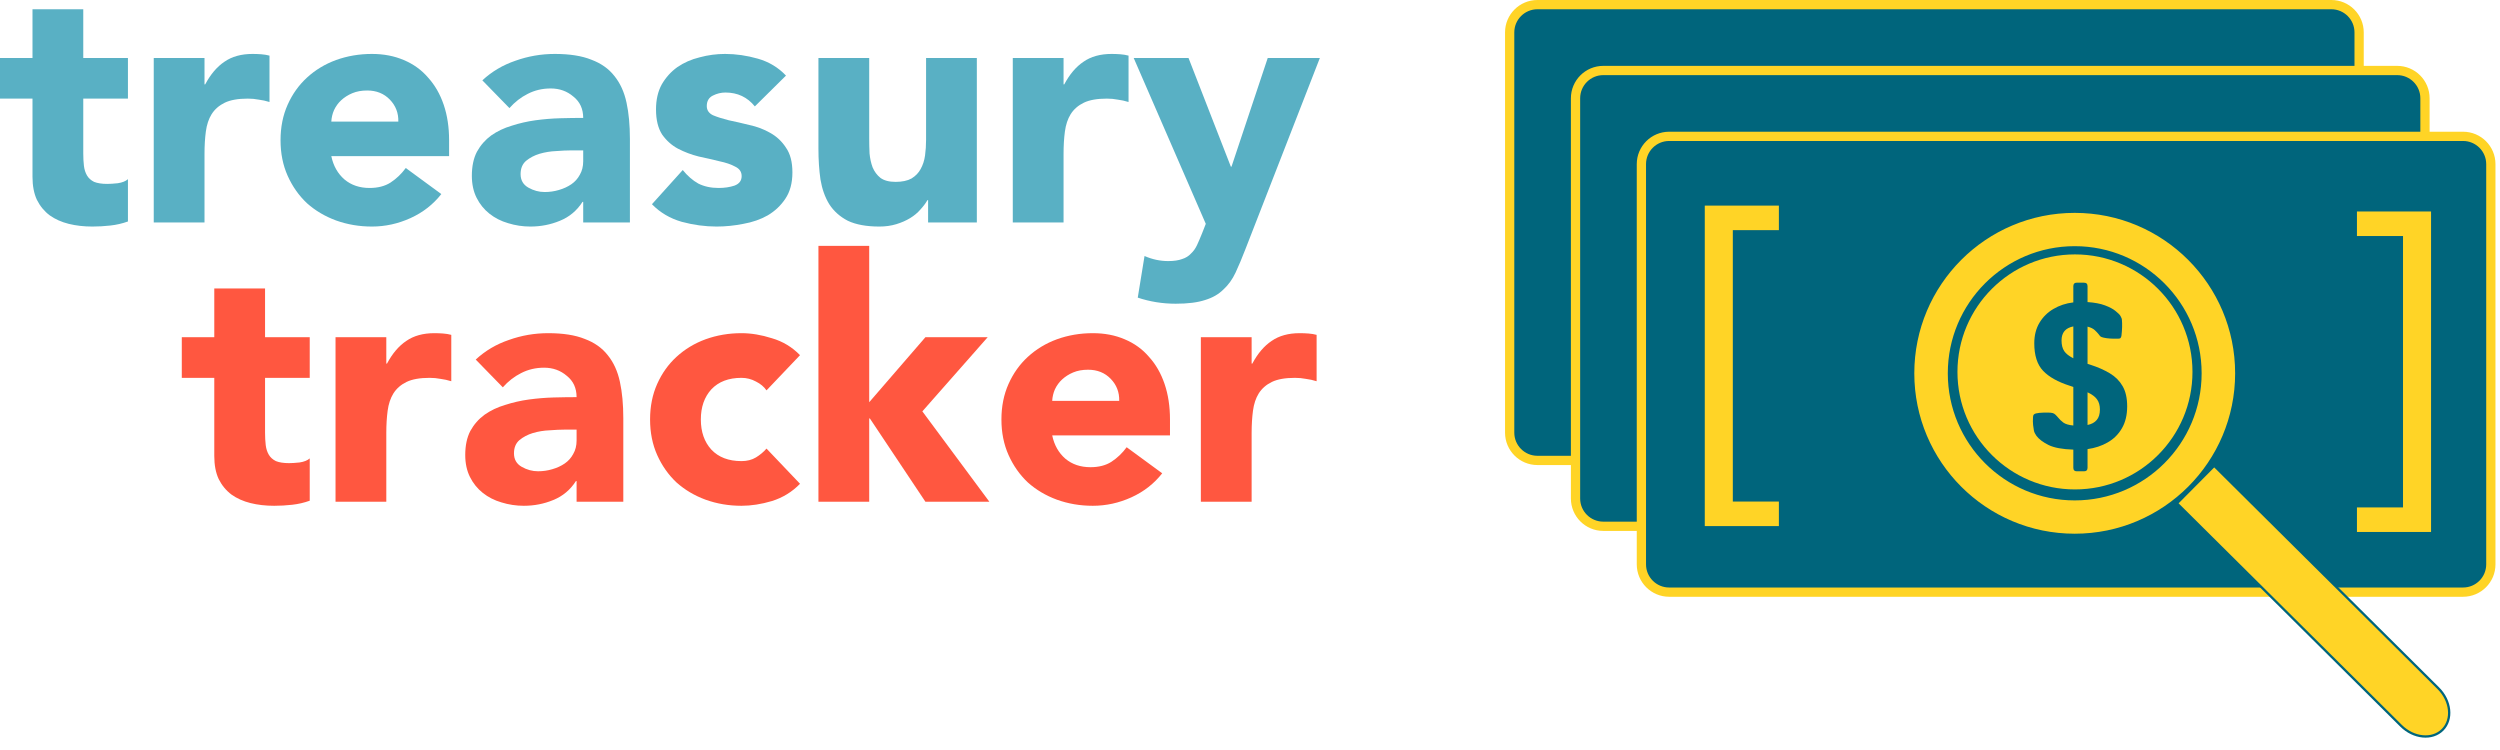
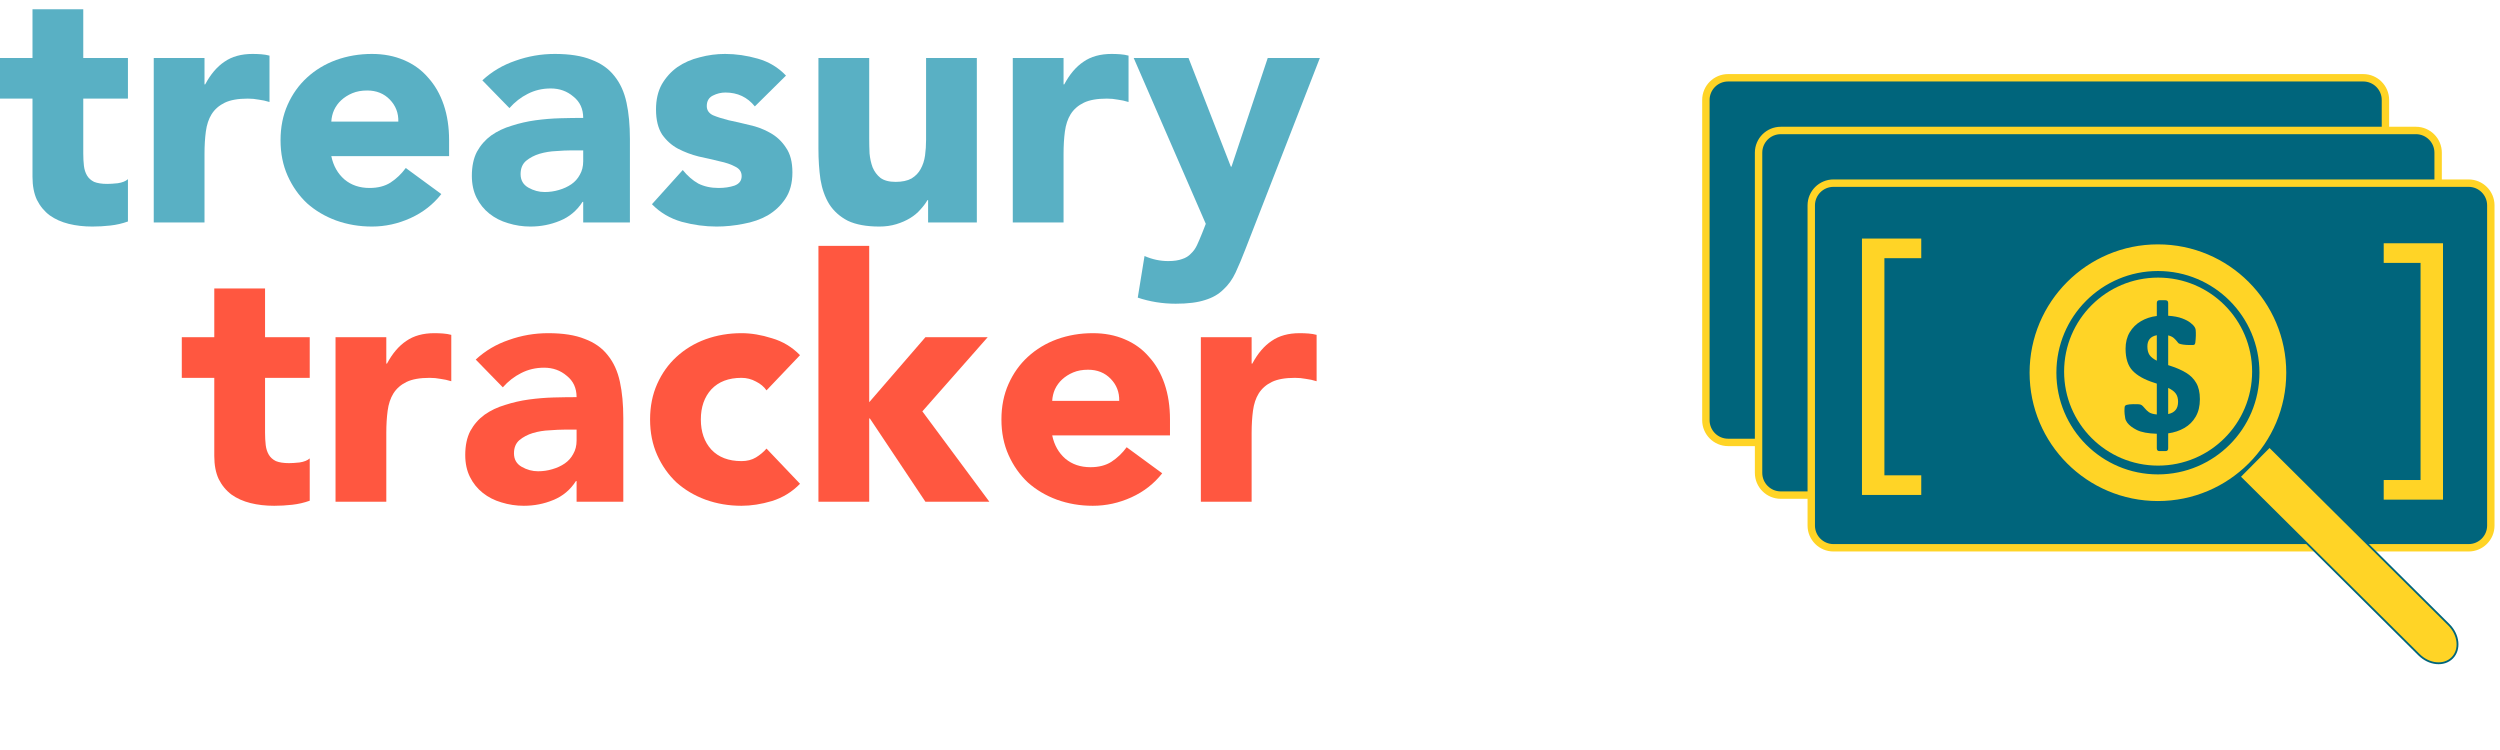
<svg xmlns="http://www.w3.org/2000/svg" width="540" height="162" viewBox="0 0 540 162" fill="none">
  <path d="M66.902 81.615H57.252V93.458C57.252 94.433 57.3 95.335 57.398 96.163C57.495 96.943 57.715 97.626 58.056 98.21C58.397 98.795 58.909 99.258 59.591 99.599C60.322 99.892 61.273 100.038 62.442 100.038C63.027 100.038 63.783 99.989 64.709 99.892C65.683 99.746 66.415 99.453 66.902 99.014V108.153C65.683 108.592 64.416 108.884 63.1 109.03C61.784 109.177 60.493 109.25 59.226 109.25C57.373 109.25 55.668 109.055 54.108 108.665C52.548 108.275 51.184 107.666 50.014 106.837C48.844 105.96 47.918 104.839 47.236 103.474C46.602 102.109 46.285 100.452 46.285 98.503V81.615H39.267V72.842H46.285V62.314H57.252V72.842H66.902V81.615Z" fill="#FF5740" />
  <path d="M72.475 72.842H83.441V78.544H83.587C84.757 76.351 86.146 74.718 87.754 73.646C89.363 72.525 91.385 71.965 93.822 71.965C94.456 71.965 95.09 71.989 95.723 72.038C96.357 72.086 96.942 72.184 97.478 72.33V82.346C96.698 82.102 95.918 81.932 95.138 81.834C94.407 81.688 93.627 81.615 92.799 81.615C90.703 81.615 89.046 81.907 87.828 82.492C86.609 83.077 85.659 83.906 84.976 84.978C84.343 86.001 83.928 87.244 83.733 88.706C83.538 90.168 83.441 91.777 83.441 93.531V108.372H72.475V72.842Z" fill="#FF5740" />
  <path d="M124.544 103.913H124.398C123.18 105.814 121.547 107.178 119.5 108.007C117.502 108.835 115.381 109.25 113.139 109.25C111.482 109.25 109.874 109.006 108.314 108.519C106.803 108.08 105.463 107.398 104.293 106.472C103.124 105.546 102.198 104.4 101.515 103.035C100.833 101.671 100.492 100.087 100.492 98.283C100.492 96.236 100.857 94.506 101.588 93.093C102.368 91.679 103.392 90.51 104.659 89.584C105.975 88.657 107.461 87.951 109.118 87.463C110.776 86.927 112.481 86.537 114.236 86.294C116.039 86.05 117.818 85.904 119.573 85.855C121.376 85.806 123.033 85.782 124.544 85.782C124.544 83.832 123.838 82.297 122.424 81.176C121.059 80.006 119.427 79.421 117.526 79.421C115.723 79.421 114.065 79.811 112.555 80.591C111.092 81.322 109.776 82.346 108.607 83.662L102.758 77.667C104.805 75.766 107.193 74.353 109.923 73.427C112.652 72.452 115.479 71.965 118.403 71.965C121.62 71.965 124.252 72.379 126.299 73.207C128.395 73.987 130.052 75.157 131.27 76.716C132.537 78.276 133.415 80.201 133.902 82.492C134.39 84.734 134.633 87.342 134.633 90.315V108.372H124.544V103.913ZM121.839 92.8C121.011 92.8 119.963 92.849 118.696 92.947C117.477 92.995 116.283 93.19 115.113 93.531C113.992 93.873 113.018 94.384 112.189 95.067C111.409 95.749 111.019 96.699 111.019 97.918C111.019 99.234 111.58 100.209 112.701 100.842C113.822 101.476 114.992 101.793 116.21 101.793C117.282 101.793 118.306 101.646 119.281 101.354C120.304 101.062 121.206 100.647 121.986 100.111C122.765 99.575 123.375 98.893 123.813 98.064C124.301 97.236 124.544 96.261 124.544 95.14V92.8H121.839Z" fill="#FF5740" />
  <path d="M165.566 84.32C165.03 83.54 164.274 82.906 163.3 82.419C162.325 81.883 161.277 81.615 160.156 81.615C157.378 81.615 155.209 82.443 153.649 84.1C152.138 85.758 151.383 87.927 151.383 90.607C151.383 93.288 152.138 95.457 153.649 97.114C155.209 98.771 157.378 99.599 160.156 99.599C161.374 99.599 162.422 99.331 163.3 98.795C164.177 98.259 164.932 97.626 165.566 96.894L172.804 104.498C171.098 106.252 169.075 107.495 166.736 108.226C164.445 108.909 162.252 109.25 160.156 109.25C157.427 109.25 154.843 108.811 152.407 107.934C150.018 107.056 147.923 105.814 146.119 104.205C144.365 102.548 142.976 100.574 141.952 98.283C140.929 95.993 140.417 93.434 140.417 90.607C140.417 87.78 140.929 85.222 141.952 82.931C142.976 80.64 144.365 78.691 146.119 77.082C147.923 75.425 150.018 74.158 152.407 73.281C154.843 72.403 157.427 71.965 160.156 71.965C162.252 71.965 164.445 72.33 166.736 73.061C169.075 73.743 171.098 74.962 172.804 76.716L165.566 84.32Z" fill="#FF5740" />
  <path d="M176.782 53.103H187.749V86.879L199.885 72.842H213.336L199.227 88.853L213.702 108.372H199.885L187.895 90.388H187.749V108.372H176.782V53.103Z" fill="#FF5740" />
  <path d="M251.036 102.231C249.281 104.473 247.063 106.203 244.383 107.422C241.702 108.64 238.924 109.25 236.049 109.25C233.319 109.25 230.736 108.811 228.299 107.934C225.911 107.056 223.815 105.814 222.012 104.205C220.257 102.548 218.868 100.574 217.845 98.283C216.821 95.993 216.309 93.434 216.309 90.607C216.309 87.78 216.821 85.222 217.845 82.931C218.868 80.64 220.257 78.691 222.012 77.082C223.815 75.425 225.911 74.158 228.299 73.281C230.736 72.403 233.319 71.965 236.049 71.965C238.583 71.965 240.874 72.403 242.921 73.281C245.016 74.158 246.771 75.425 248.184 77.082C249.647 78.691 250.768 80.64 251.547 82.931C252.327 85.222 252.717 87.78 252.717 90.607V94.043H227.276C227.714 96.139 228.665 97.82 230.127 99.088C231.589 100.306 233.392 100.915 235.537 100.915C237.34 100.915 238.851 100.525 240.069 99.746C241.337 98.917 242.433 97.869 243.359 96.602L251.036 102.231ZM241.751 86.586C241.8 84.734 241.19 83.15 239.923 81.834C238.656 80.518 237.023 79.86 235.025 79.86C233.807 79.86 232.734 80.055 231.808 80.445C230.882 80.835 230.078 81.347 229.396 81.98C228.762 82.565 228.25 83.272 227.86 84.1C227.519 84.88 227.324 85.709 227.276 86.586H241.751Z" fill="#FF5740" />
  <path d="M259.386 72.842H270.352V78.544H270.498C271.668 76.351 273.057 74.718 274.666 73.646C276.274 72.525 278.297 71.965 280.734 71.965C281.367 71.965 282.001 71.989 282.634 72.038C283.268 72.086 283.853 72.184 284.389 72.33V82.346C283.609 82.102 282.829 81.932 282.05 81.834C281.318 81.688 280.539 81.615 279.71 81.615C277.614 81.615 275.957 81.907 274.739 82.492C273.52 83.077 272.57 83.906 271.888 84.978C271.254 86.001 270.84 87.244 270.645 88.706C270.45 90.168 270.352 91.777 270.352 93.531V108.372H259.386V72.842Z" fill="#FF5740" />
  <path d="M27.635 21.301H17.985V33.144C17.985 34.119 18.033 35.02 18.131 35.849C18.228 36.629 18.448 37.311 18.789 37.896C19.13 38.481 19.642 38.944 20.324 39.285C21.055 39.578 22.006 39.724 23.175 39.724C23.76 39.724 24.516 39.675 25.442 39.578C26.416 39.431 27.148 39.139 27.635 38.7V47.839C26.416 48.278 25.149 48.57 23.833 48.716C22.517 48.862 21.226 48.935 19.959 48.935C18.107 48.935 16.401 48.74 14.841 48.351C13.281 47.961 11.917 47.351 10.747 46.523C9.577 45.646 8.651 44.525 7.969 43.16C7.335 41.795 7.018 40.138 7.018 38.188V21.301H0V12.528H7.018V2H17.985V12.528H27.635V21.301Z" fill="#59B0C4" />
  <path d="M33.208 12.528H44.174V18.23H44.32C45.49 16.037 46.879 14.404 48.487 13.332C50.096 12.211 52.118 11.65 54.555 11.65C55.189 11.65 55.822 11.675 56.456 11.723C57.09 11.772 57.675 11.87 58.211 12.016V22.032C57.431 21.788 56.651 21.617 55.871 21.52C55.14 21.374 54.36 21.301 53.532 21.301C51.436 21.301 49.779 21.593 48.56 22.178C47.342 22.763 46.392 23.591 45.709 24.663C45.076 25.687 44.661 26.93 44.466 28.392C44.271 29.854 44.174 31.463 44.174 33.217V48.058H33.208V12.528Z" fill="#59B0C4" />
  <path d="M95.324 41.917C93.569 44.159 91.352 45.889 88.671 47.108C85.99 48.326 83.212 48.935 80.337 48.935C77.607 48.935 75.024 48.497 72.587 47.62C70.199 46.742 68.103 45.499 66.3 43.891C64.545 42.234 63.156 40.26 62.133 37.969C61.109 35.678 60.597 33.12 60.597 30.293C60.597 27.466 61.109 24.907 62.133 22.616C63.156 20.326 64.545 18.376 66.3 16.768C68.103 15.111 70.199 13.844 72.587 12.966C75.024 12.089 77.607 11.65 80.337 11.65C82.871 11.65 85.162 12.089 87.209 12.966C89.305 13.844 91.059 15.111 92.473 16.768C93.935 18.376 95.056 20.326 95.836 22.616C96.615 24.907 97.005 27.466 97.005 30.293V33.729H71.564C72.002 35.825 72.953 37.506 74.415 38.773C75.877 39.992 77.68 40.601 79.825 40.601C81.628 40.601 83.139 40.211 84.358 39.431C85.625 38.603 86.722 37.555 87.647 36.288L95.324 41.917ZM86.039 26.272C86.088 24.42 85.479 22.836 84.212 21.52C82.944 20.204 81.311 19.546 79.313 19.546C78.095 19.546 77.022 19.741 76.097 20.131C75.17 20.521 74.366 21.032 73.684 21.666C73.05 22.251 72.538 22.958 72.149 23.786C71.807 24.566 71.612 25.395 71.564 26.272H86.039Z" fill="#59B0C4" />
  <path d="M125.972 43.599H125.826C124.608 45.499 122.975 46.864 120.928 47.693C118.929 48.521 116.809 48.935 114.567 48.935C112.91 48.935 111.302 48.692 109.742 48.204C108.231 47.766 106.891 47.083 105.721 46.157C104.552 45.231 103.625 44.086 102.943 42.721C102.261 41.357 101.92 39.773 101.92 37.969C101.92 35.922 102.285 34.192 103.016 32.779C103.796 31.365 104.82 30.195 106.087 29.269C107.403 28.343 108.889 27.637 110.546 27.149C112.204 26.613 113.909 26.223 115.664 25.98C117.467 25.736 119.246 25.59 121.001 25.541C122.804 25.492 124.461 25.468 125.972 25.468C125.972 23.518 125.265 21.983 123.852 20.862C122.487 19.692 120.855 19.107 118.954 19.107C117.15 19.107 115.493 19.497 113.982 20.277C112.52 21.008 111.204 22.032 110.035 23.348L104.186 17.353C106.233 15.452 108.621 14.039 111.351 13.112C114.08 12.138 116.907 11.65 119.831 11.65C123.048 11.65 125.68 12.065 127.727 12.893C129.823 13.673 131.48 14.843 132.698 16.402C133.965 17.962 134.843 19.887 135.33 22.178C135.817 24.42 136.061 27.027 136.061 30V48.058H125.972V43.599ZM123.267 32.486C122.439 32.486 121.391 32.535 120.124 32.632C118.905 32.681 117.711 32.876 116.541 33.217C115.42 33.558 114.445 34.07 113.617 34.752C112.837 35.435 112.447 36.385 112.447 37.604C112.447 38.92 113.008 39.894 114.129 40.528C115.25 41.162 116.419 41.478 117.638 41.478C118.71 41.478 119.734 41.332 120.708 41.04C121.732 40.747 122.634 40.333 123.413 39.797C124.193 39.261 124.802 38.578 125.241 37.75C125.729 36.921 125.972 35.947 125.972 34.826V32.486H123.267Z" fill="#59B0C4" />
  <path d="M163.046 22.982C161.438 20.984 159.318 19.985 156.686 19.985C155.76 19.985 154.858 20.204 153.981 20.643C153.103 21.081 152.665 21.837 152.665 22.909C152.665 23.786 153.103 24.444 153.981 24.883C154.907 25.273 156.052 25.638 157.417 25.98C158.83 26.272 160.317 26.613 161.876 27.003C163.485 27.344 164.971 27.905 166.336 28.684C167.749 29.464 168.895 30.537 169.772 31.901C170.698 33.217 171.161 34.996 171.161 37.238C171.161 39.529 170.649 41.43 169.626 42.941C168.651 44.403 167.384 45.597 165.824 46.523C164.265 47.4 162.51 48.009 160.56 48.351C158.611 48.74 156.686 48.935 154.785 48.935C152.299 48.935 149.789 48.594 147.255 47.912C144.72 47.181 142.576 45.914 140.821 44.11L147.474 36.726C148.498 37.994 149.619 38.968 150.837 39.651C152.104 40.284 153.566 40.601 155.223 40.601C156.491 40.601 157.636 40.431 158.66 40.089C159.683 39.699 160.195 39.017 160.195 38.042C160.195 37.116 159.732 36.434 158.806 35.995C157.928 35.508 156.783 35.118 155.37 34.826C154.005 34.484 152.518 34.143 150.91 33.802C149.35 33.412 147.864 32.852 146.451 32.121C145.086 31.39 143.94 30.366 143.014 29.05C142.137 27.685 141.698 25.882 141.698 23.64C141.698 21.544 142.113 19.741 142.941 18.23C143.819 16.719 144.94 15.476 146.304 14.502C147.718 13.527 149.326 12.82 151.129 12.381C152.933 11.894 154.76 11.65 156.613 11.65C158.952 11.65 161.316 11.992 163.704 12.674C166.092 13.356 168.115 14.575 169.772 16.329L163.046 22.982Z" fill="#59B0C4" />
  <path d="M210.997 48.058H200.469V43.233H200.323C199.933 43.915 199.422 44.598 198.788 45.28C198.203 45.962 197.472 46.572 196.595 47.108C195.717 47.644 194.718 48.083 193.597 48.424C192.476 48.765 191.258 48.935 189.942 48.935C187.164 48.935 184.897 48.521 183.143 47.693C181.437 46.815 180.097 45.621 179.122 44.11C178.196 42.599 177.562 40.82 177.221 38.773C176.929 36.726 176.782 34.509 176.782 32.121V12.528H187.749V29.927C187.749 30.951 187.773 32.023 187.822 33.144C187.919 34.216 188.139 35.215 188.48 36.142C188.87 37.068 189.43 37.823 190.161 38.408C190.941 38.993 192.038 39.285 193.451 39.285C194.864 39.285 196.01 39.041 196.887 38.554C197.764 38.018 198.422 37.336 198.861 36.507C199.348 35.63 199.665 34.655 199.811 33.583C199.958 32.511 200.031 31.39 200.031 30.22V12.528H210.997V48.058Z" fill="#59B0C4" />
  <path d="M218.762 12.528H229.729V18.23H229.875C231.045 16.037 232.434 14.404 234.042 13.332C235.65 12.211 237.673 11.65 240.11 11.65C240.744 11.65 241.377 11.675 242.011 11.723C242.644 11.772 243.229 11.87 243.765 12.016V22.032C242.986 21.788 242.206 21.617 241.426 21.52C240.695 21.374 239.915 21.301 239.087 21.301C236.991 21.301 235.334 21.593 234.115 22.178C232.897 22.763 231.946 23.591 231.264 24.663C230.63 25.687 230.216 26.93 230.021 28.392C229.826 29.854 229.729 31.463 229.729 33.217V48.058H218.762V12.528Z" fill="#59B0C4" />
  <path d="M269.004 53.834C268.273 55.734 267.567 57.416 266.884 58.878C266.202 60.34 265.325 61.559 264.252 62.534C263.229 63.557 261.913 64.312 260.304 64.8C258.696 65.336 256.576 65.604 253.944 65.604C251.117 65.604 248.388 65.165 245.756 64.288L247.218 55.296C248.875 56.027 250.581 56.392 252.336 56.392C253.554 56.392 254.553 56.246 255.333 55.954C256.113 55.71 256.747 55.32 257.234 54.784C257.77 54.297 258.209 53.688 258.55 52.956C258.891 52.225 259.257 51.372 259.646 50.398L260.451 48.351L244.879 12.528H256.722L265.861 35.995H266.007L273.829 12.528H285.088L269.004 53.834Z" fill="#59B0C4" />
-   <rect x="326.088" y="1" width="183.481" height="98.451" rx="6" fill="#00657C" stroke="#FFD426" stroke-width="2" />
-   <rect x="340.314" y="15.227" width="183.481" height="98.451" rx="6" fill="#00657C" stroke="#FFD426" stroke-width="2" />
-   <rect x="354.54" y="29.451" width="183.481" height="98.451" rx="6" fill="#00657C" stroke="#FFD426" stroke-width="2" />
-   <path d="M526.671 148.659C529.406 151.375 529.823 155.392 527.601 157.63C525.379 159.868 521.359 159.481 518.624 156.765L470.222 108.716L478.269 100.61L526.671 148.659Z" fill="#FFD426" stroke="#00657C" stroke-width="0.5" />
-   <path d="M475.303 80.631C475.303 65.581 463.117 53.423 448.139 53.423C433.16 53.423 420.975 65.581 420.975 80.631C420.975 95.68 433.16 107.838 448.139 107.838C463.117 107.838 475.303 95.68 475.303 80.631ZM483.039 80.631C483.039 99.882 467.437 115.531 448.139 115.531C428.841 115.531 413.239 99.882 413.239 80.631C413.239 61.379 428.841 45.73 448.139 45.73C467.437 45.731 483.039 61.379 483.039 80.631Z" fill="#FFD426" stroke="#00657C" stroke-width="0.5" />
-   <circle cx="448.192" cy="80.335" r="25.382" fill="#FFD426" />
-   <path d="M448.553 101.795C448.077 101.795 447.838 101.543 447.838 101.038V97.118C445.468 97.044 443.681 96.71 442.475 96.116C441.269 95.508 440.399 94.847 439.866 94.134C439.74 93.941 439.628 93.756 439.53 93.578C439.432 93.399 439.362 93.199 439.32 92.976C439.264 92.679 439.207 92.293 439.151 91.818C439.095 91.328 439.088 90.764 439.13 90.126C439.144 89.858 439.193 89.673 439.278 89.569C439.376 89.45 439.537 89.361 439.761 89.302C440.168 89.198 440.729 89.138 441.444 89.123C442.173 89.109 442.678 89.116 442.958 89.146C443.281 89.175 443.533 89.25 443.716 89.368C443.898 89.472 444.143 89.71 444.452 90.081C444.83 90.556 445.244 90.957 445.693 91.284C446.155 91.61 446.871 91.818 447.838 91.907V83.578C447.614 83.504 447.368 83.422 447.102 83.333C444.494 82.502 442.559 81.418 441.297 80.082C440.035 78.745 439.404 76.771 439.404 74.158C439.404 72.45 439.775 70.973 440.519 69.726C441.262 68.479 442.264 67.484 443.526 66.742C444.802 65.984 446.24 65.509 447.838 65.316V61.82C447.838 61.315 448.077 61.062 448.553 61.062H450.152C450.657 61.062 450.909 61.315 450.909 61.82V65.249C452.437 65.353 453.692 65.591 454.674 65.962C455.67 66.333 456.434 66.742 456.967 67.187C457.514 67.618 457.871 67.981 458.039 68.278C458.152 68.471 458.222 68.62 458.25 68.724C458.292 68.813 458.32 68.939 458.334 69.102C458.376 69.562 458.39 70.075 458.376 70.639C458.362 71.203 458.313 71.841 458.229 72.554C458.187 72.792 458.11 72.955 457.997 73.044C457.899 73.118 457.745 73.155 457.535 73.155C456.174 73.185 455.123 73.111 454.38 72.933C454.085 72.859 453.875 72.784 453.749 72.71C453.636 72.621 453.482 72.443 453.286 72.175C453.09 71.923 452.816 71.634 452.466 71.307C452.115 70.98 451.596 70.728 450.909 70.55V78.589C451.105 78.649 451.316 78.716 451.54 78.79C453.153 79.309 454.548 79.926 455.726 80.638C456.918 81.351 457.836 82.272 458.481 83.4C459.14 84.528 459.47 85.983 459.47 87.765C459.47 89.636 459.091 91.217 458.334 92.508C457.591 93.8 456.567 94.817 455.263 95.56C453.973 96.302 452.522 96.784 450.909 97.007V101.038C450.909 101.543 450.671 101.795 450.194 101.795H448.553ZM445.293 73.534C445.293 74.484 445.482 75.249 445.861 75.828C446.254 76.407 446.913 76.927 447.838 77.387V70.505C446.141 70.832 445.293 71.841 445.293 73.534ZM453.58 88.455C453.58 87.55 453.37 86.815 452.949 86.251C452.543 85.686 451.863 85.181 450.909 84.736V91.796C451.778 91.618 452.437 91.261 452.886 90.727C453.349 90.192 453.58 89.435 453.58 88.455Z" fill="#00657C" />
-   <path d="M525.109 45.681V114.904H509.101V109.604H519.052V50.981H509.101V45.681H525.109Z" fill="#FFD426" />
-   <path d="M368.231 44.411V113.635H384.239V108.335H374.288V49.711H384.239V44.411H368.231Z" fill="#FFD426" />
+   <g transform="translate(538 80) scale(0.8) translate(-538 -80)">
+     <rect x="326.088" y="1" width="183.481" height="98.451" rx="6" fill="#00657C" stroke="#FFD426" stroke-width="2" />
+     <rect x="340.314" y="15.227" width="183.481" height="98.451" rx="6" fill="#00657C" stroke="#FFD426" stroke-width="2" />
+     <rect x="354.54" y="29.451" width="183.481" height="98.451" rx="6" fill="#00657C" stroke="#FFD426" stroke-width="2" />
+     <path d="M526.671 148.659C529.406 151.375 529.823 155.392 527.601 157.63C525.379 159.868 521.359 159.481 518.624 156.765L470.222 108.716L478.269 100.61L526.671 148.659Z" fill="#FFD426" stroke="#00657C" stroke-width="0.5" />
+     <path d="M475.303 80.631C475.303 65.581 463.117 53.423 448.139 53.423C433.16 53.423 420.975 65.581 420.975 80.631C420.975 95.68 433.16 107.838 448.139 107.838C463.117 107.838 475.303 95.68 475.303 80.631ZM483.039 80.631C483.039 99.882 467.437 115.531 448.139 115.531C428.841 115.531 413.239 99.882 413.239 80.631C413.239 61.379 428.841 45.73 448.139 45.73C467.437 45.731 483.039 61.379 483.039 80.631Z" fill="#FFD426" stroke="#00657C" stroke-width="0.5" />
+     <circle cx="448.192" cy="80.335" r="25.382" fill="#FFD426" />
+     <path d="M448.553 101.795C448.077 101.795 447.838 101.543 447.838 101.038V97.118C445.468 97.044 443.681 96.71 442.475 96.116C441.269 95.508 440.399 94.847 439.866 94.134C439.74 93.941 439.628 93.756 439.53 93.578C439.432 93.399 439.362 93.199 439.32 92.976C439.264 92.679 439.207 92.293 439.151 91.818C439.095 91.328 439.088 90.764 439.13 90.126C439.144 89.858 439.193 89.673 439.278 89.569C439.376 89.45 439.537 89.361 439.761 89.302C440.168 89.198 440.729 89.138 441.444 89.123C442.173 89.109 442.678 89.116 442.958 89.146C443.281 89.175 443.533 89.25 443.716 89.368C443.898 89.472 444.143 89.71 444.452 90.081C444.83 90.556 445.244 90.957 445.693 91.284C446.155 91.61 446.871 91.818 447.838 91.907V83.578C447.614 83.504 447.368 83.422 447.102 83.333C444.494 82.502 442.559 81.418 441.297 80.082C440.035 78.745 439.404 76.771 439.404 74.158C439.404 72.45 439.775 70.973 440.519 69.726C441.262 68.479 442.264 67.484 443.526 66.742C444.802 65.984 446.24 65.509 447.838 65.316V61.82C447.838 61.315 448.077 61.062 448.553 61.062H450.152C450.657 61.062 450.909 61.315 450.909 61.82V65.249C452.437 65.353 453.692 65.591 454.674 65.962C455.67 66.333 456.434 66.742 456.967 67.187C457.514 67.618 457.871 67.981 458.039 68.278C458.152 68.471 458.222 68.62 458.25 68.724C458.292 68.813 458.32 68.939 458.334 69.102C458.376 69.562 458.39 70.075 458.376 70.639C458.362 71.203 458.313 71.841 458.229 72.554C458.187 72.792 458.11 72.955 457.997 73.044C457.899 73.118 457.745 73.155 457.535 73.155C456.174 73.185 455.123 73.111 454.38 72.933C454.085 72.859 453.875 72.784 453.749 72.71C453.636 72.621 453.482 72.443 453.286 72.175C453.09 71.923 452.816 71.634 452.466 71.307C452.115 70.98 451.596 70.728 450.909 70.55V78.589C451.105 78.649 451.316 78.716 451.54 78.79C453.153 79.309 454.548 79.926 455.726 80.638C456.918 81.351 457.836 82.272 458.481 83.4C459.14 84.528 459.47 85.983 459.47 87.765C459.47 89.636 459.091 91.217 458.334 92.508C457.591 93.8 456.567 94.817 455.263 95.56C453.973 96.302 452.522 96.784 450.909 97.007V101.038C450.909 101.543 450.671 101.795 450.194 101.795H448.553ZM445.293 73.534C445.293 74.484 445.482 75.249 445.861 75.828C446.254 76.407 446.913 76.927 447.838 77.387V70.505C446.141 70.832 445.293 71.841 445.293 73.534ZM453.58 88.455C453.58 87.55 453.37 86.815 452.949 86.251C452.543 85.686 451.863 85.181 450.909 84.736V91.796C451.778 91.618 452.437 91.261 452.886 90.727C453.349 90.192 453.58 89.435 453.58 88.455Z" fill="#00657C" />
+     <path d="M525.109 45.681V114.904H509.101V109.604H519.052V50.981H509.101V45.681H525.109Z" fill="#FFD426" />
+     <path d="M368.231 44.411V113.635H384.239V108.335H374.288V49.711H384.239V44.411H368.231Z" fill="#FFD426" />
+   </g>
</svg>
